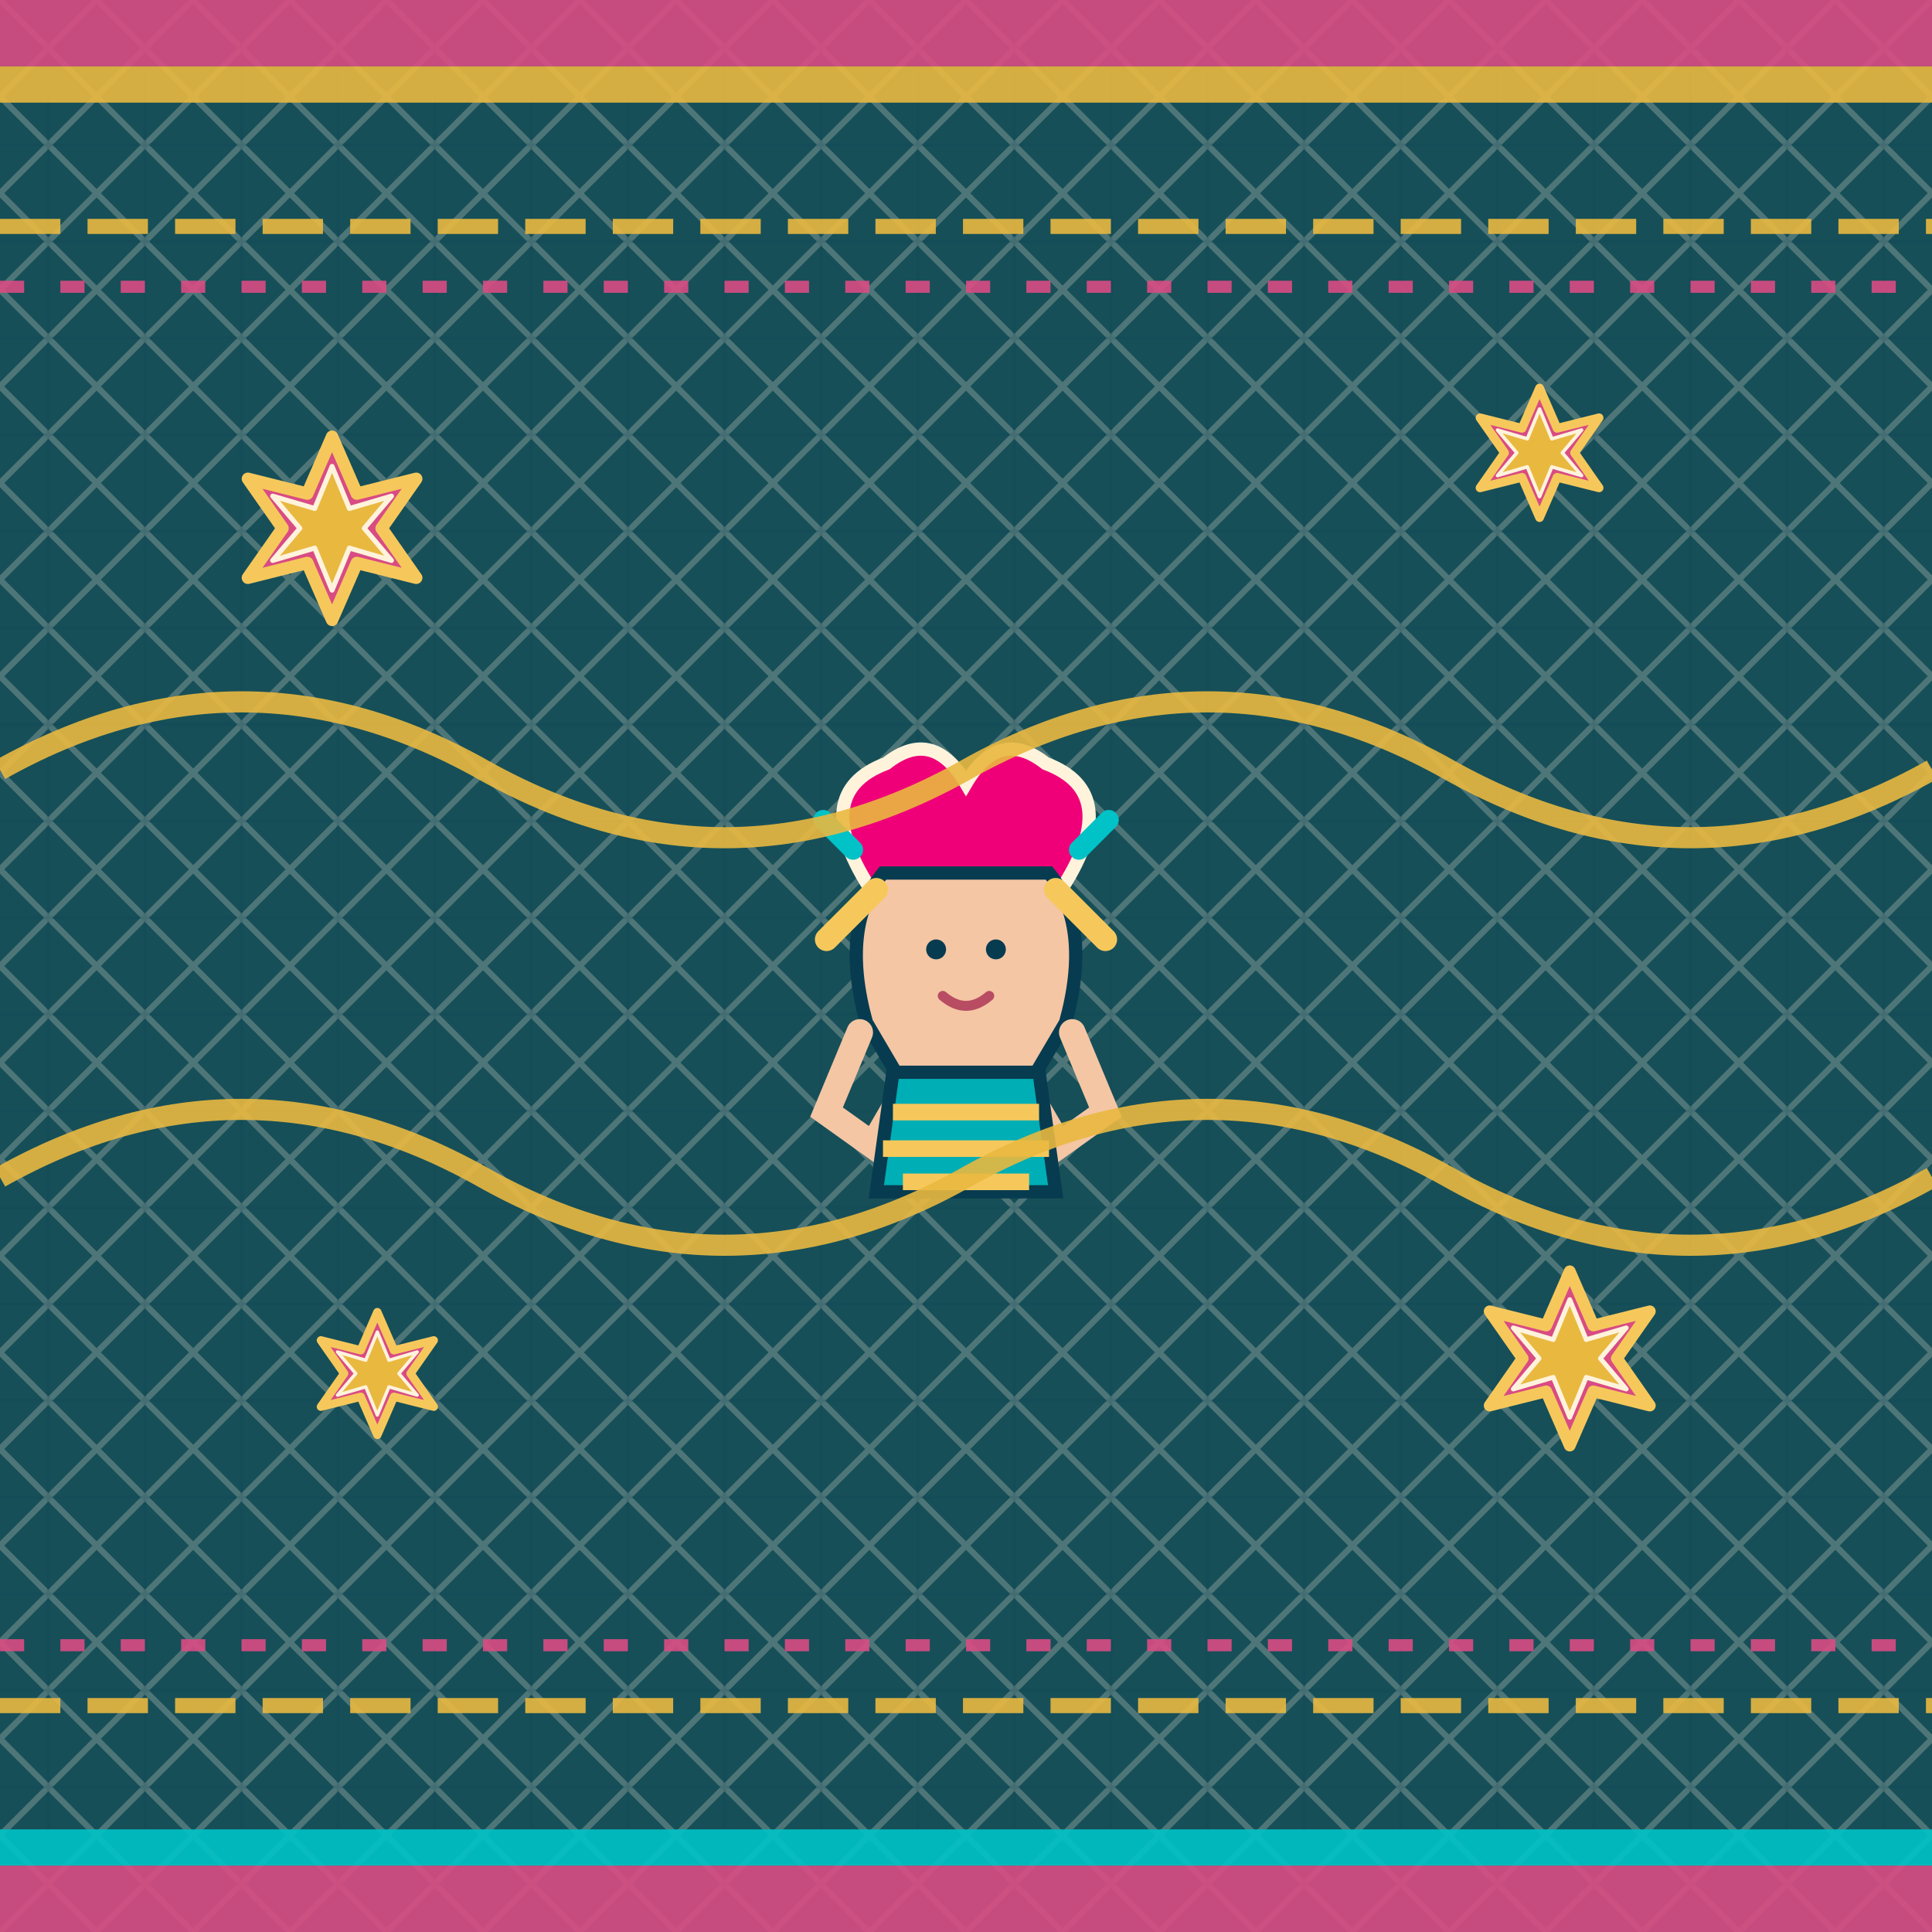
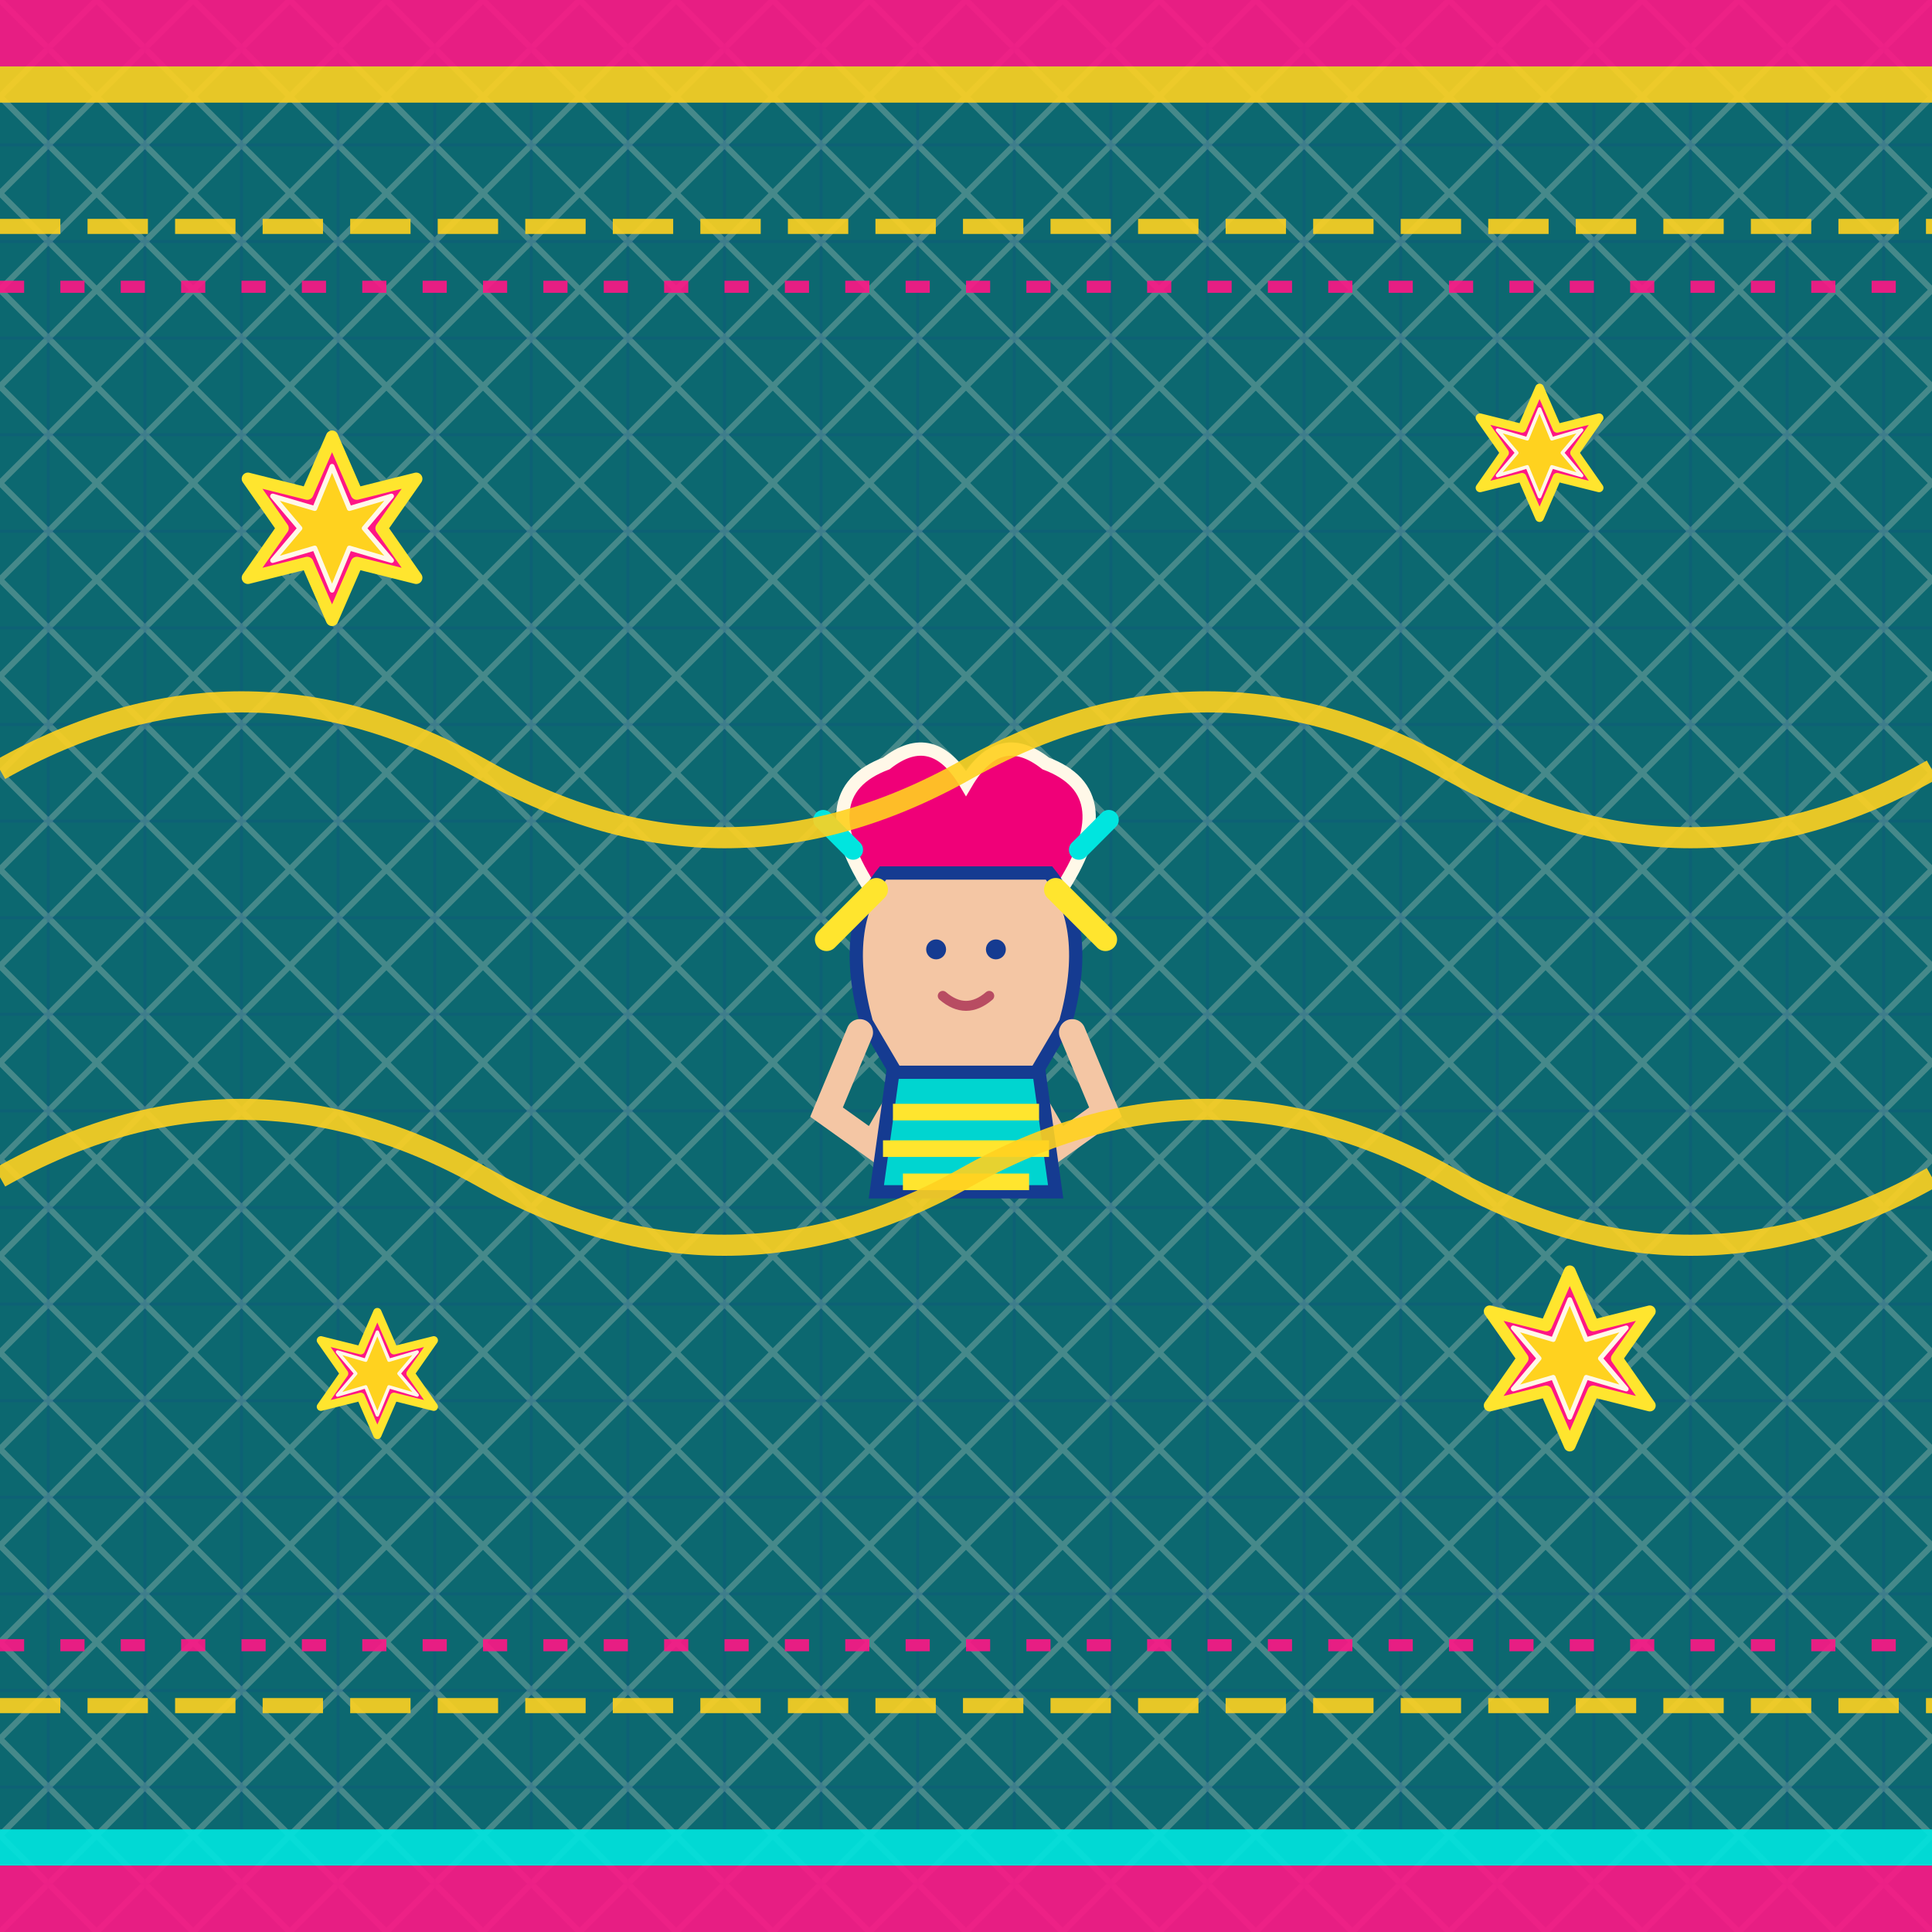
<svg xmlns="http://www.w3.org/2000/svg" width="640" height="640" viewBox="0 0 640 640">
  <defs>
    <pattern id="weave" width="32" height="32" patternUnits="userSpaceOnUse">
      <path d="M0 0L32 32M32 0L0 32" stroke="#fff4df" stroke-width="2" opacity=".24" />
-       <path d="M0 16H32M16 0V32" stroke="#073b50" stroke-width="1" opacity=".16" />
+       <path d="M0 16H32M16 0V32" stroke="#153b91" stroke-width="1" opacity=".16" />
    </pattern>
-     <g id="star" stroke="#f6c85b" stroke-width="5" stroke-linejoin="round">
-       <path d="M0-37L10-14L34-20L20 0L34 20L10 14L0 37L-10 14L-34 20L-20 0L-34-20L-10-14Z" fill="#d94b83" />
-       <path d="M0-25L7-8L24-13L13 0L24 13L7 8L0 25L-7 8L-24 13L-13 0L-24-13L-7-8Z" fill="#e9b83f" stroke="#fff3dc" stroke-width="2" />
+     <g id="star" stroke="#ffe52e" stroke-width="5" stroke-linejoin="round">
+       <path d="M0-37L10-14L34-20L20 0L34 20L10 14L0 37L-10 14L-34 20L-20 0L-34-20L-10-14Z" fill="#ff1685" />
+       <path d="M0-25L7-8L24-13L13 0L24 13L7 8L0 25L-7 8L-24 13L-13 0L-24-13L-7-8Z" fill="#ffd21f" stroke="#fff8e8" stroke-width="2" />
    </g>
    <g id="lele">
-       <path d="M-28-22Q-48-52-24-61Q-10-72 0-55Q10-72 24-61Q48-52 28-22" fill="#f00078" stroke="#fff3dc" stroke-width="4" />
-       <path d="M-25-28Q-38-12-30 17L-20 34L20 34L30 17Q38-12 25-28Z" fill="#f4c6a4" stroke="#073b50" stroke-width="4" />
-       <circle cx="-9" cy="-5" r="3" fill="#073b50" />
-       <circle cx="9" cy="-5" r="3" fill="#073b50" />
+       <path d="M-28-22Q-48-52-24-61Q-10-72 0-55Q10-72 24-61Q48-52 28-22" fill="#f00078" stroke="#fff8e8" stroke-width="4" />
+       <path d="M-25-28Q-38-12-30 17L-20 34L20 34L30 17Q38-12 25-28Z" fill="#f4c6a4" stroke="#153b91" stroke-width="4" />
+       <circle cx="-9" cy="-5" r="3" fill="#153b91" />
+       <circle cx="9" cy="-5" r="3" fill="#153b91" />
      <path d="M-7 9Q0 15 7 9" fill="none" stroke="#b84c62" stroke-width="3" stroke-linecap="round" />
      <path d="M-32 20L-42 44L-28 54L-17 35M32 20L42 44L28 54L17 35" fill="none" stroke="#f4c6a4" stroke-width="8" stroke-linecap="round" />
-       <path d="M-22 32L-27 68L27 68L22 32Z" fill="#00aeb5" stroke="#073b50" stroke-width="4" />
-       <path d="M-22 44H22M-25 55H25M-19 65H19" stroke="#f6c85b" stroke-width="5" />
-       <path d="M-27-23L-42-8M27-23L42-8" stroke="#f6c85b" stroke-width="7" stroke-linecap="round" />
-       <path d="M-34-35L-43-44M34-35L43-44" stroke="#00c2c7" stroke-width="6" stroke-linecap="round" />
+       <path d="M-22 32L-27 68L27 68L22 32Z" fill="#00d5d0" stroke="#153b91" stroke-width="4" />
+       <path d="M-22 44H22M-25 55H25M-19 65H19" stroke="#ffe52e" stroke-width="5" />
+       <path d="M-27-23L-42-8M27-23L42-8" stroke="#ffe52e" stroke-width="7" stroke-linecap="round" />
+       <path d="M-34-35L-43-44M34-35L43-44" stroke="#00e5df" stroke-width="6" stroke-linecap="round" />
    </g>
  </defs>
-   <rect width="640" height="640" fill="#174f58" />
+   <rect width="640" height="640" fill="#0c6870" />
  <rect width="640" height="640" fill="url(#weave)" />
  <g opacity=".9">
-     <path d="M0 0L640 0L640 22L0 22Z" fill="#d94b83" />
-     <path d="M0 22L640 22L640 34L0 34Z" fill="#e9b83f" />
-     <path d="M0 606L640 606L640 618L0 618Z" fill="#00c2c7" />
-     <path d="M0 618L640 618L640 640L0 640Z" fill="#d94b83" />
-     <path d="M0 75L640 75M0 565L640 565" stroke="#e9b83f" stroke-width="5" stroke-dasharray="20 9" />
-     <path d="M0 95L640 95M0 545L640 545" stroke="#d94b83" stroke-width="4" stroke-dasharray="8 12" />
+     <path d="M0 0L640 0L640 22L0 22Z" fill="#ff1685" />
+     <path d="M0 22L640 22L640 34L0 34Z" fill="#ffd21f" />
+     <path d="M0 606L640 606L640 618L0 618Z" fill="#00e5df" />
+     <path d="M0 618L640 618L640 640L0 640Z" fill="#ff1685" />
+     <path d="M0 75L640 75M0 565L640 565" stroke="#ffd21f" stroke-width="5" stroke-dasharray="20 9" />
+     <path d="M0 95L640 95M0 545L640 545" stroke="#ff1685" stroke-width="4" stroke-dasharray="8 12" />
  </g>
  <g transform="translate(110 175) scale(.82)">
    <use href="#star" />
  </g>
  <g transform="translate(520 450) scale(.78)">
    <use href="#star" />
  </g>
  <g transform="translate(510 150) scale(.58)">
    <use href="#star" />
  </g>
  <g transform="translate(125 455) scale(.55)">
    <use href="#star" />
  </g>
  <g transform="translate(320 320) scale(1.1)">
    <use href="#lele" />
  </g>
-   <g fill="none" stroke="#e9b83f" stroke-width="7" opacity=".9">
+   <g fill="none" stroke="#ffd21f" stroke-width="7" opacity=".9">
    <path d="M0 255Q80 210 160 255T320 255T480 255T640 255" />
    <path d="M0 390Q80 345 160 390T320 390T480 390T640 390" />
  </g>
</svg>
